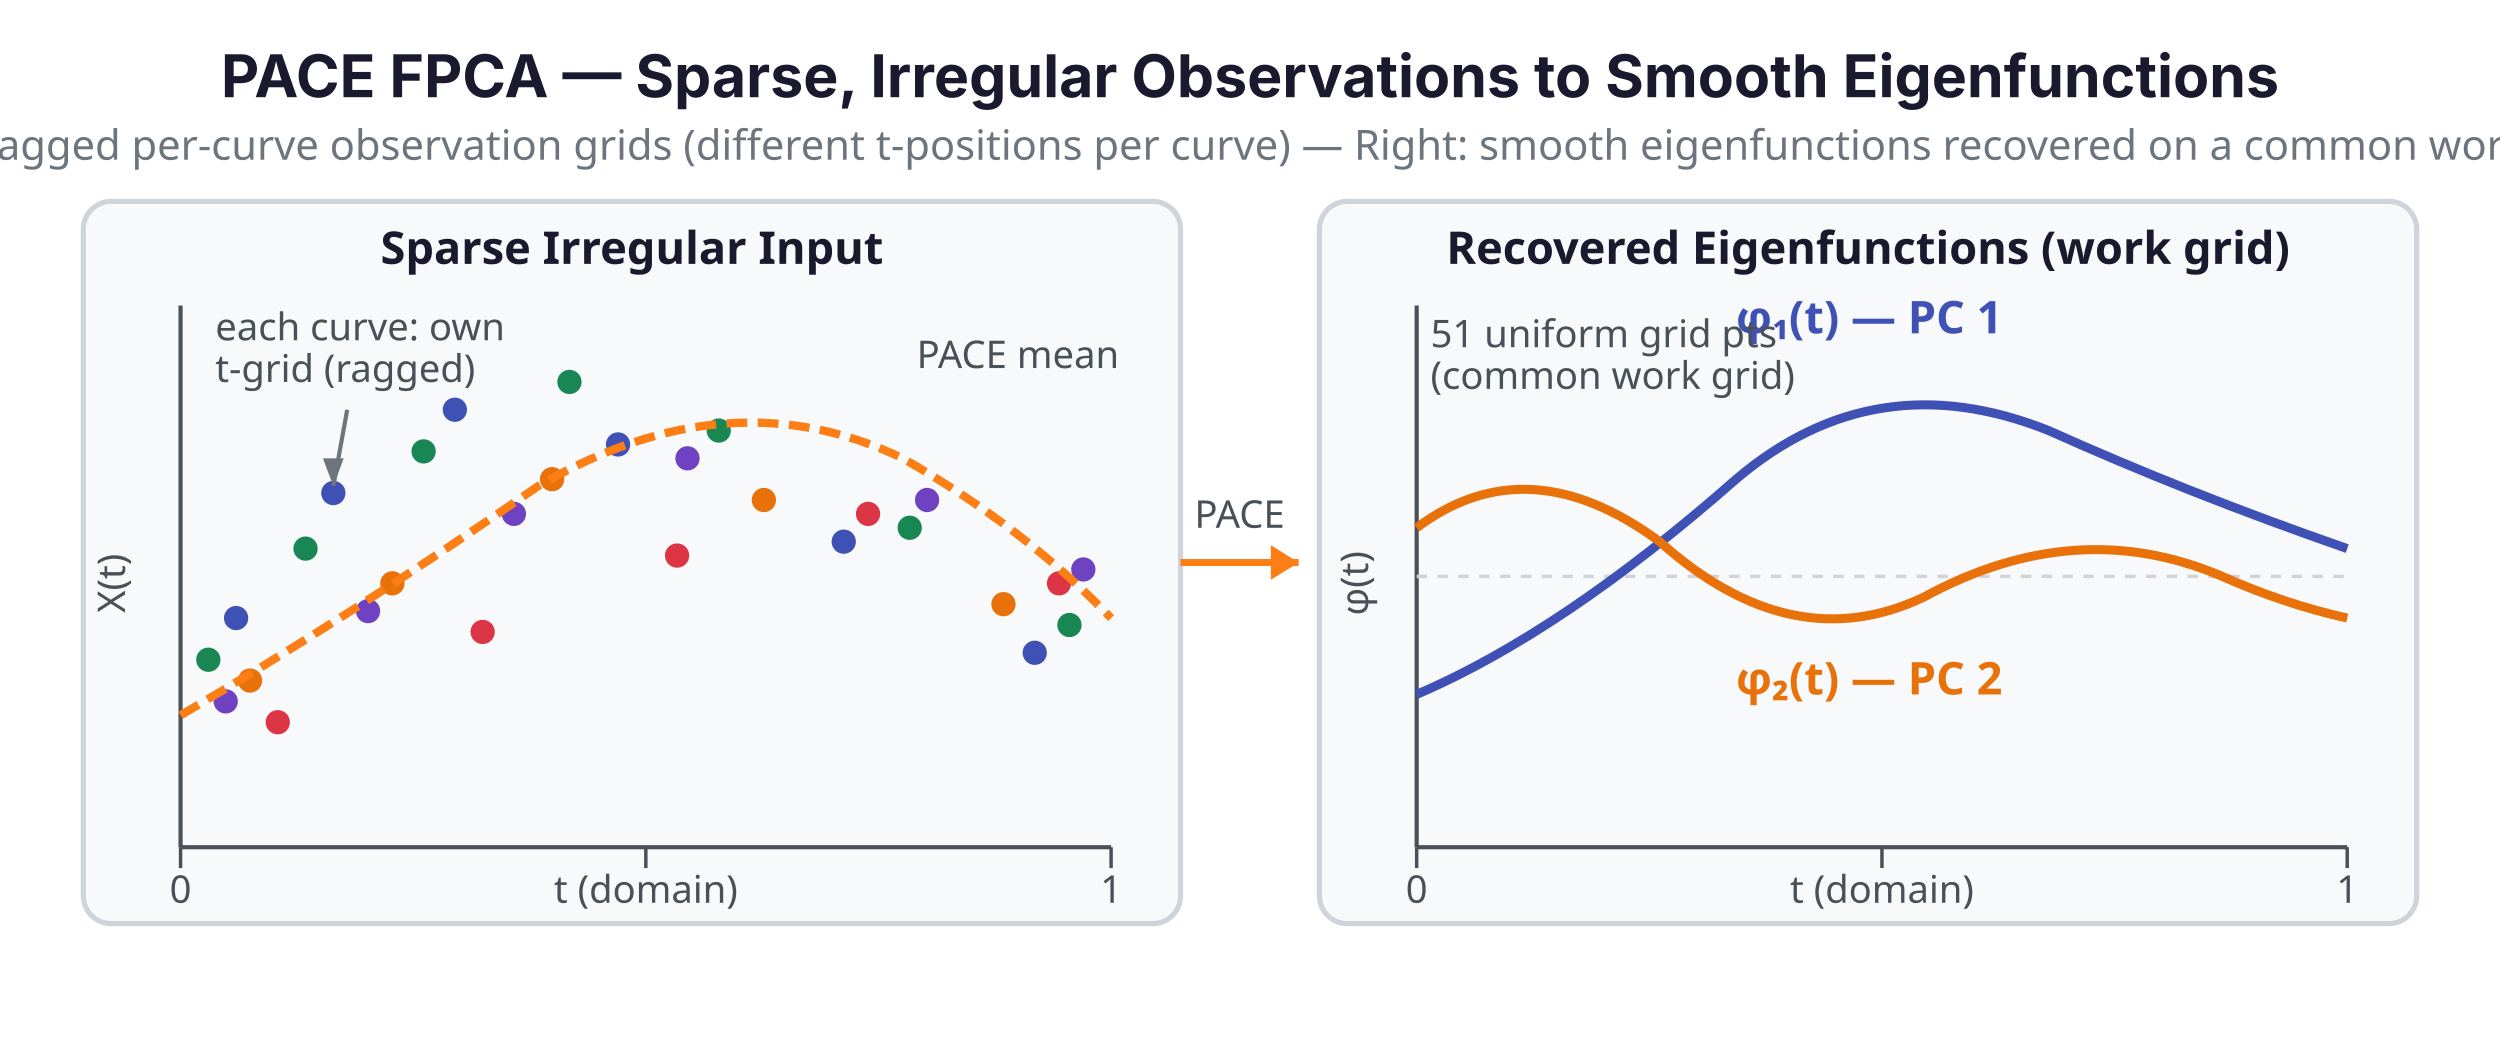
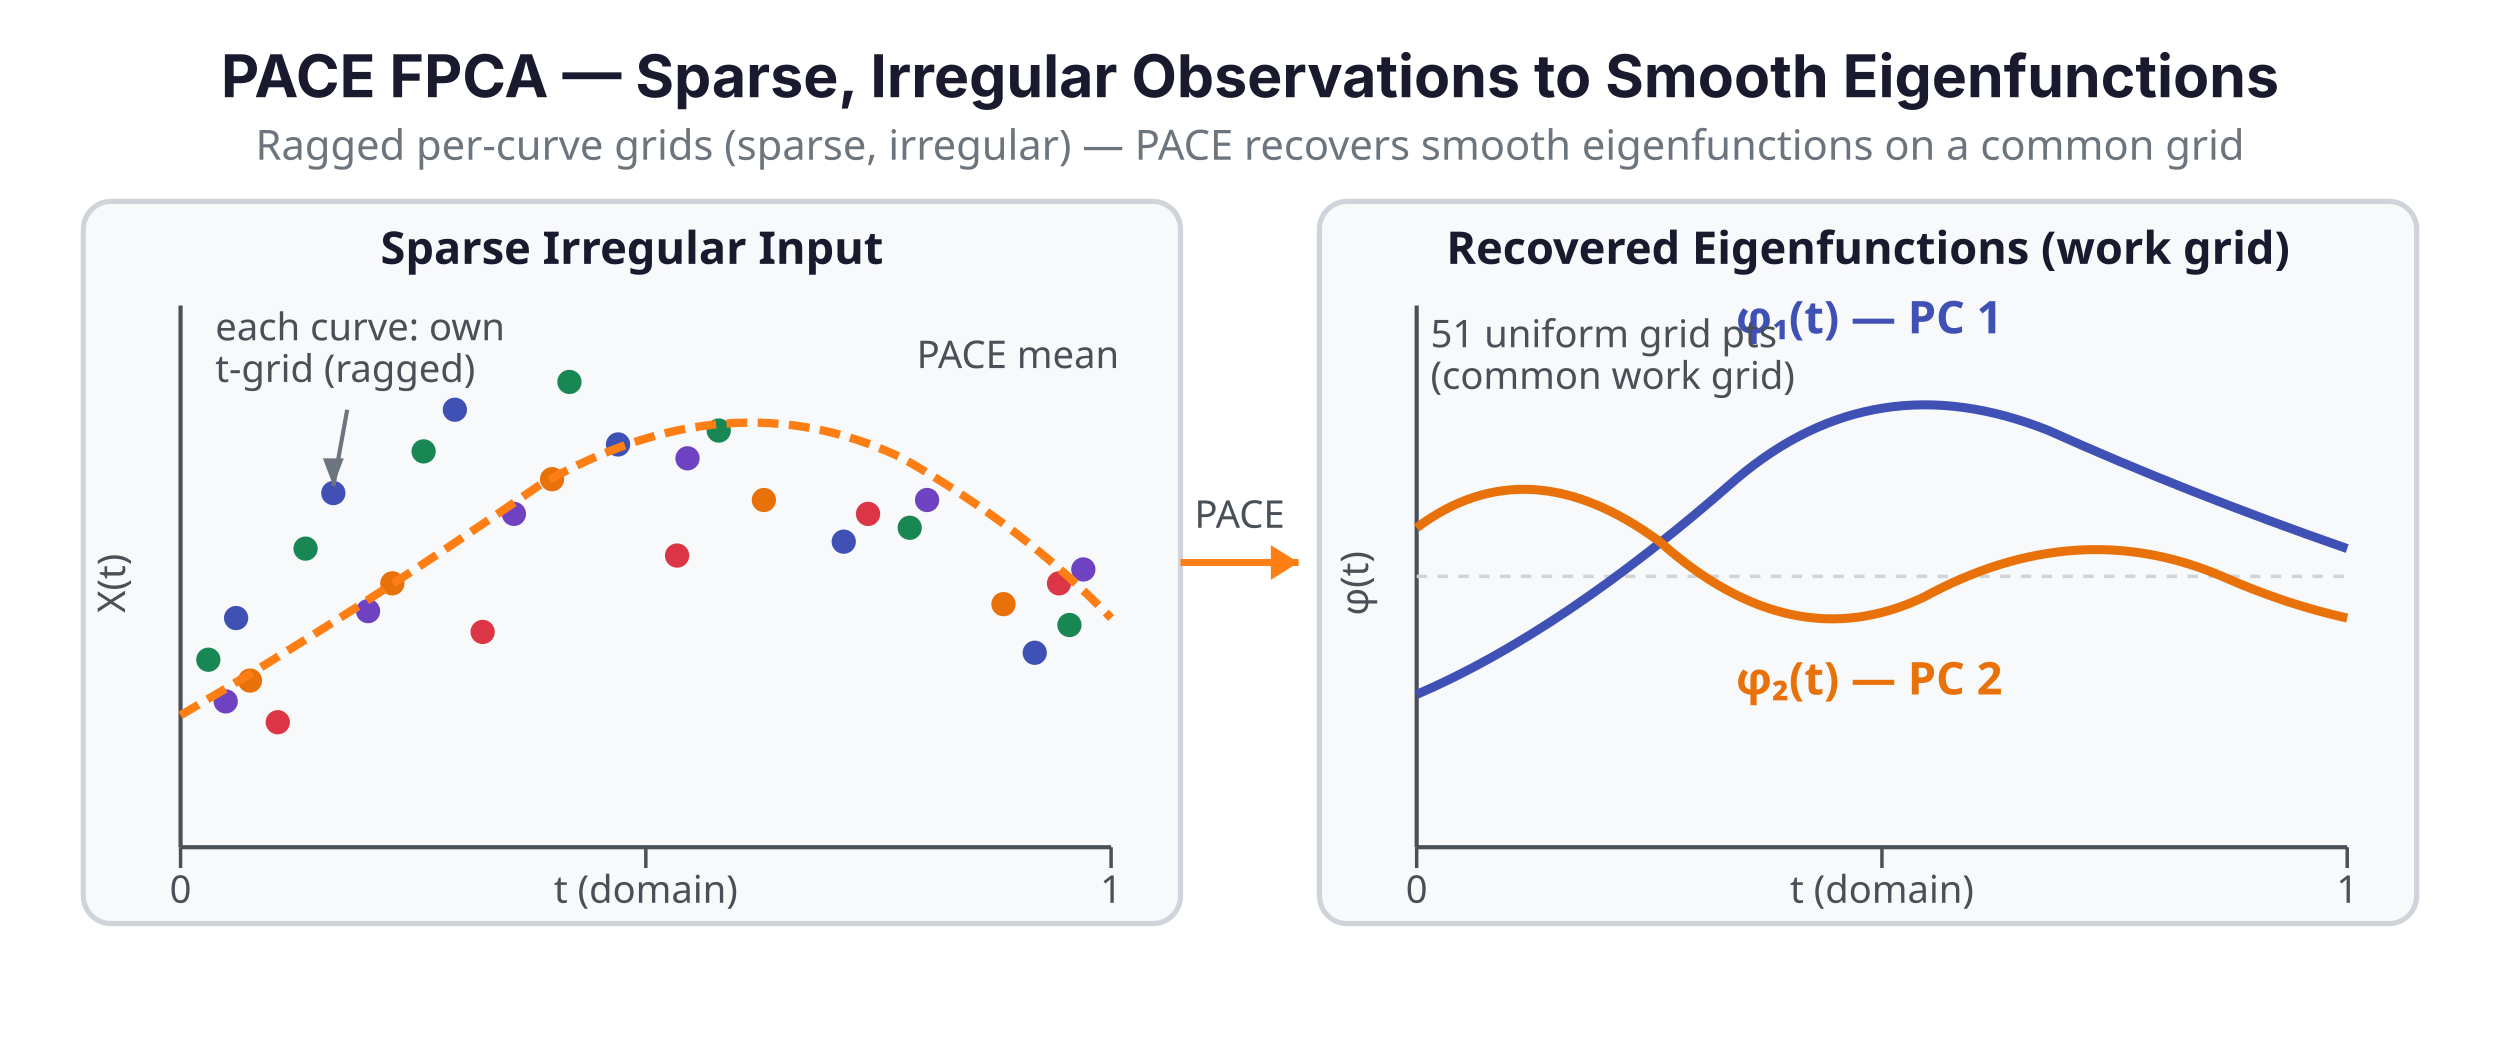
<svg xmlns="http://www.w3.org/2000/svg" viewBox="0 0 720 300" fill="none" role="img" aria-label="PACE FPCA — sparse irregular observations recovered as smooth eigenfunctions">
  <style>
    .ttl{font:700 17px system-ui,-apple-system,sans-serif;fill:#1a1a2e}
    .sub{font:400 12px system-ui,sans-serif;fill:#6c757d}
    .lab{font:700 13px system-ui,sans-serif}
    .sm{font:400 11px system-ui,sans-serif;fill:#495057}
    .mono{font:600 12px ui-monospace,monospace}
  </style>
  <text class="ttl" x="360" y="28" text-anchor="middle">PACE FPCA — Sparse, Irregular Observations to Smooth Eigenfunctions</text>
-   <text class="sub" x="360" y="46" text-anchor="middle">Left: ragged per-curve observation grids (different t-positions per curve) — Right: smooth eigenfunctions recovered on a common work grid</text>
+   <text class="sub" x="360" y="46" text-anchor="middle">Ragged per-curve grids (sparse, irregular) — PACE recovers smooth eigenfunctions on a common grid</text>
  <rect x="24" y="58" width="316" height="208" rx="8" fill="#f8f9fa" stroke="#ced4da" stroke-width="1.5" />
  <text class="lab" x="182" y="76" text-anchor="middle" fill="#1a1a2e">Sparse Irregular Input</text>
  <line x1="52" y1="88" x2="52" y2="244" stroke="#495057" stroke-width="1.2" />
  <line x1="52" y1="244" x2="320" y2="244" stroke="#495057" stroke-width="1.2" />
  <text class="sm" x="186" y="260" text-anchor="middle">t (domain)</text>
  <text class="sm" x="36" y="168" text-anchor="middle" transform="rotate(-90,36,168)">X(t)</text>
  <line x1="52" y1="244" x2="52" y2="250" stroke="#495057" stroke-width="1.0" />
  <line x1="186" y1="244" x2="186" y2="250" stroke="#495057" stroke-width="1.0" />
  <line x1="320" y1="244" x2="320" y2="250" stroke="#495057" stroke-width="1.0" />
  <text class="sm" x="52" y="260" text-anchor="middle">0</text>
  <text class="sm" x="320" y="260" text-anchor="middle">1</text>
  <circle cx="68" cy="178" r="3.5" fill="#3f51b5" />
  <circle cx="96" cy="142" r="3.5" fill="#3f51b5" />
  <circle cx="131" cy="118" r="3.5" fill="#3f51b5" />
  <circle cx="178" cy="128" r="3.5" fill="#3f51b5" />
  <circle cx="243" cy="156" r="3.5" fill="#3f51b5" />
  <circle cx="298" cy="188" r="3.5" fill="#3f51b5" />
  <circle cx="72" cy="196" r="3.5" fill="#e8710a" />
  <circle cx="113" cy="168" r="3.5" fill="#e8710a" />
  <circle cx="159" cy="138" r="3.5" fill="#e8710a" />
  <circle cx="220" cy="144" r="3.5" fill="#e8710a" />
  <circle cx="289" cy="174" r="3.5" fill="#e8710a" />
  <circle cx="60" cy="190" r="3.5" fill="#198754" />
  <circle cx="88" cy="158" r="3.5" fill="#198754" />
  <circle cx="122" cy="130" r="3.5" fill="#198754" />
  <circle cx="164" cy="110" r="3.5" fill="#198754" />
  <circle cx="207" cy="124" r="3.5" fill="#198754" />
  <circle cx="262" cy="152" r="3.5" fill="#198754" />
  <circle cx="308" cy="180" r="3.5" fill="#198754" />
  <circle cx="80" cy="208" r="3.5" fill="#dc3545" />
  <circle cx="139" cy="182" r="3.5" fill="#dc3545" />
  <circle cx="195" cy="160" r="3.5" fill="#dc3545" />
  <circle cx="250" cy="148" r="3.5" fill="#dc3545" />
  <circle cx="305" cy="168" r="3.5" fill="#dc3545" />
  <circle cx="65" cy="202" r="3.5" fill="#6f42c1" />
  <circle cx="106" cy="176" r="3.5" fill="#6f42c1" />
  <circle cx="148" cy="148" r="3.5" fill="#6f42c1" />
  <circle cx="198" cy="132" r="3.5" fill="#6f42c1" />
  <circle cx="267" cy="144" r="3.5" fill="#6f42c1" />
  <circle cx="312" cy="164" r="3.5" fill="#6f42c1" />
  <path d="M52 206 Q100 178 155 140 Q210 108 260 132 Q295 152 320 178" stroke="#fd7e14" stroke-width="2.4" fill="none" stroke-dasharray="6 3" />
  <text class="sm" x="264" y="106" fill="#fd7e14">PACE mean</text>
  <text class="sm" x="62" y="98">each curve: own</text>
  <text class="sm" x="62" y="110">t-grid (ragged)</text>
  <line x1="100" y1="118" x2="96" y2="140" stroke="#6c757d" stroke-width="1.2" />
  <polygon points="96,140 93,132 99,132" fill="#6c757d" />
  <rect x="380" y="58" width="316" height="208" rx="8" fill="#f8f9fa" stroke="#ced4da" stroke-width="1.5" />
  <text class="lab" x="538" y="76" text-anchor="middle" fill="#1a1a2e">Recovered Eigenfunctions (work grid)</text>
  <line x1="408" y1="88" x2="408" y2="244" stroke="#495057" stroke-width="1.2" />
  <line x1="408" y1="244" x2="676" y2="244" stroke="#495057" stroke-width="1.2" />
  <text class="sm" x="542" y="260" text-anchor="middle">t (domain)</text>
  <text class="sm" x="394" y="168" text-anchor="middle" transform="rotate(-90,394,168)">φ(t)</text>
  <line x1="408" y1="244" x2="408" y2="250" stroke="#495057" stroke-width="1.0" />
  <line x1="542" y1="244" x2="542" y2="250" stroke="#495057" stroke-width="1.0" />
  <line x1="676" y1="244" x2="676" y2="250" stroke="#495057" stroke-width="1.0" />
  <text class="sm" x="408" y="260" text-anchor="middle">0</text>
  <text class="sm" x="676" y="260" text-anchor="middle">1</text>
  <line x1="408" y1="166" x2="676" y2="166" stroke="#ced4da" stroke-width="1.0" stroke-dasharray="3 3" />
  <path d="M408 200 Q450 182 500 138 Q540 104 590 124 Q630 142 676 158" stroke="#3f51b5" stroke-width="2.6" fill="none" />
  <path d="M408 152 Q440 128 478 156 Q516 190 554 172 Q598 148 640 166 Q658 174 676 178" stroke="#e8710a" stroke-width="2.6" fill="none" />
  <text class="lab" x="500" y="96" fill="#3f51b5">φ₁(t) — PC 1</text>
  <text class="lab" x="500" y="200" fill="#e8710a">φ₂(t) — PC 2</text>
  <text class="sm" x="412" y="100">51 uniform grid pts</text>
  <text class="sm" x="412" y="112">(common work grid)</text>
  <line x1="340" y1="162" x2="374" y2="162" stroke="#fd7e14" stroke-width="2.0" />
  <polygon points="374,162 366,157 366,167" fill="#fd7e14" />
  <text class="sm" x="357" y="152" text-anchor="middle" fill="#fd7e14">PACE</text>
</svg>
